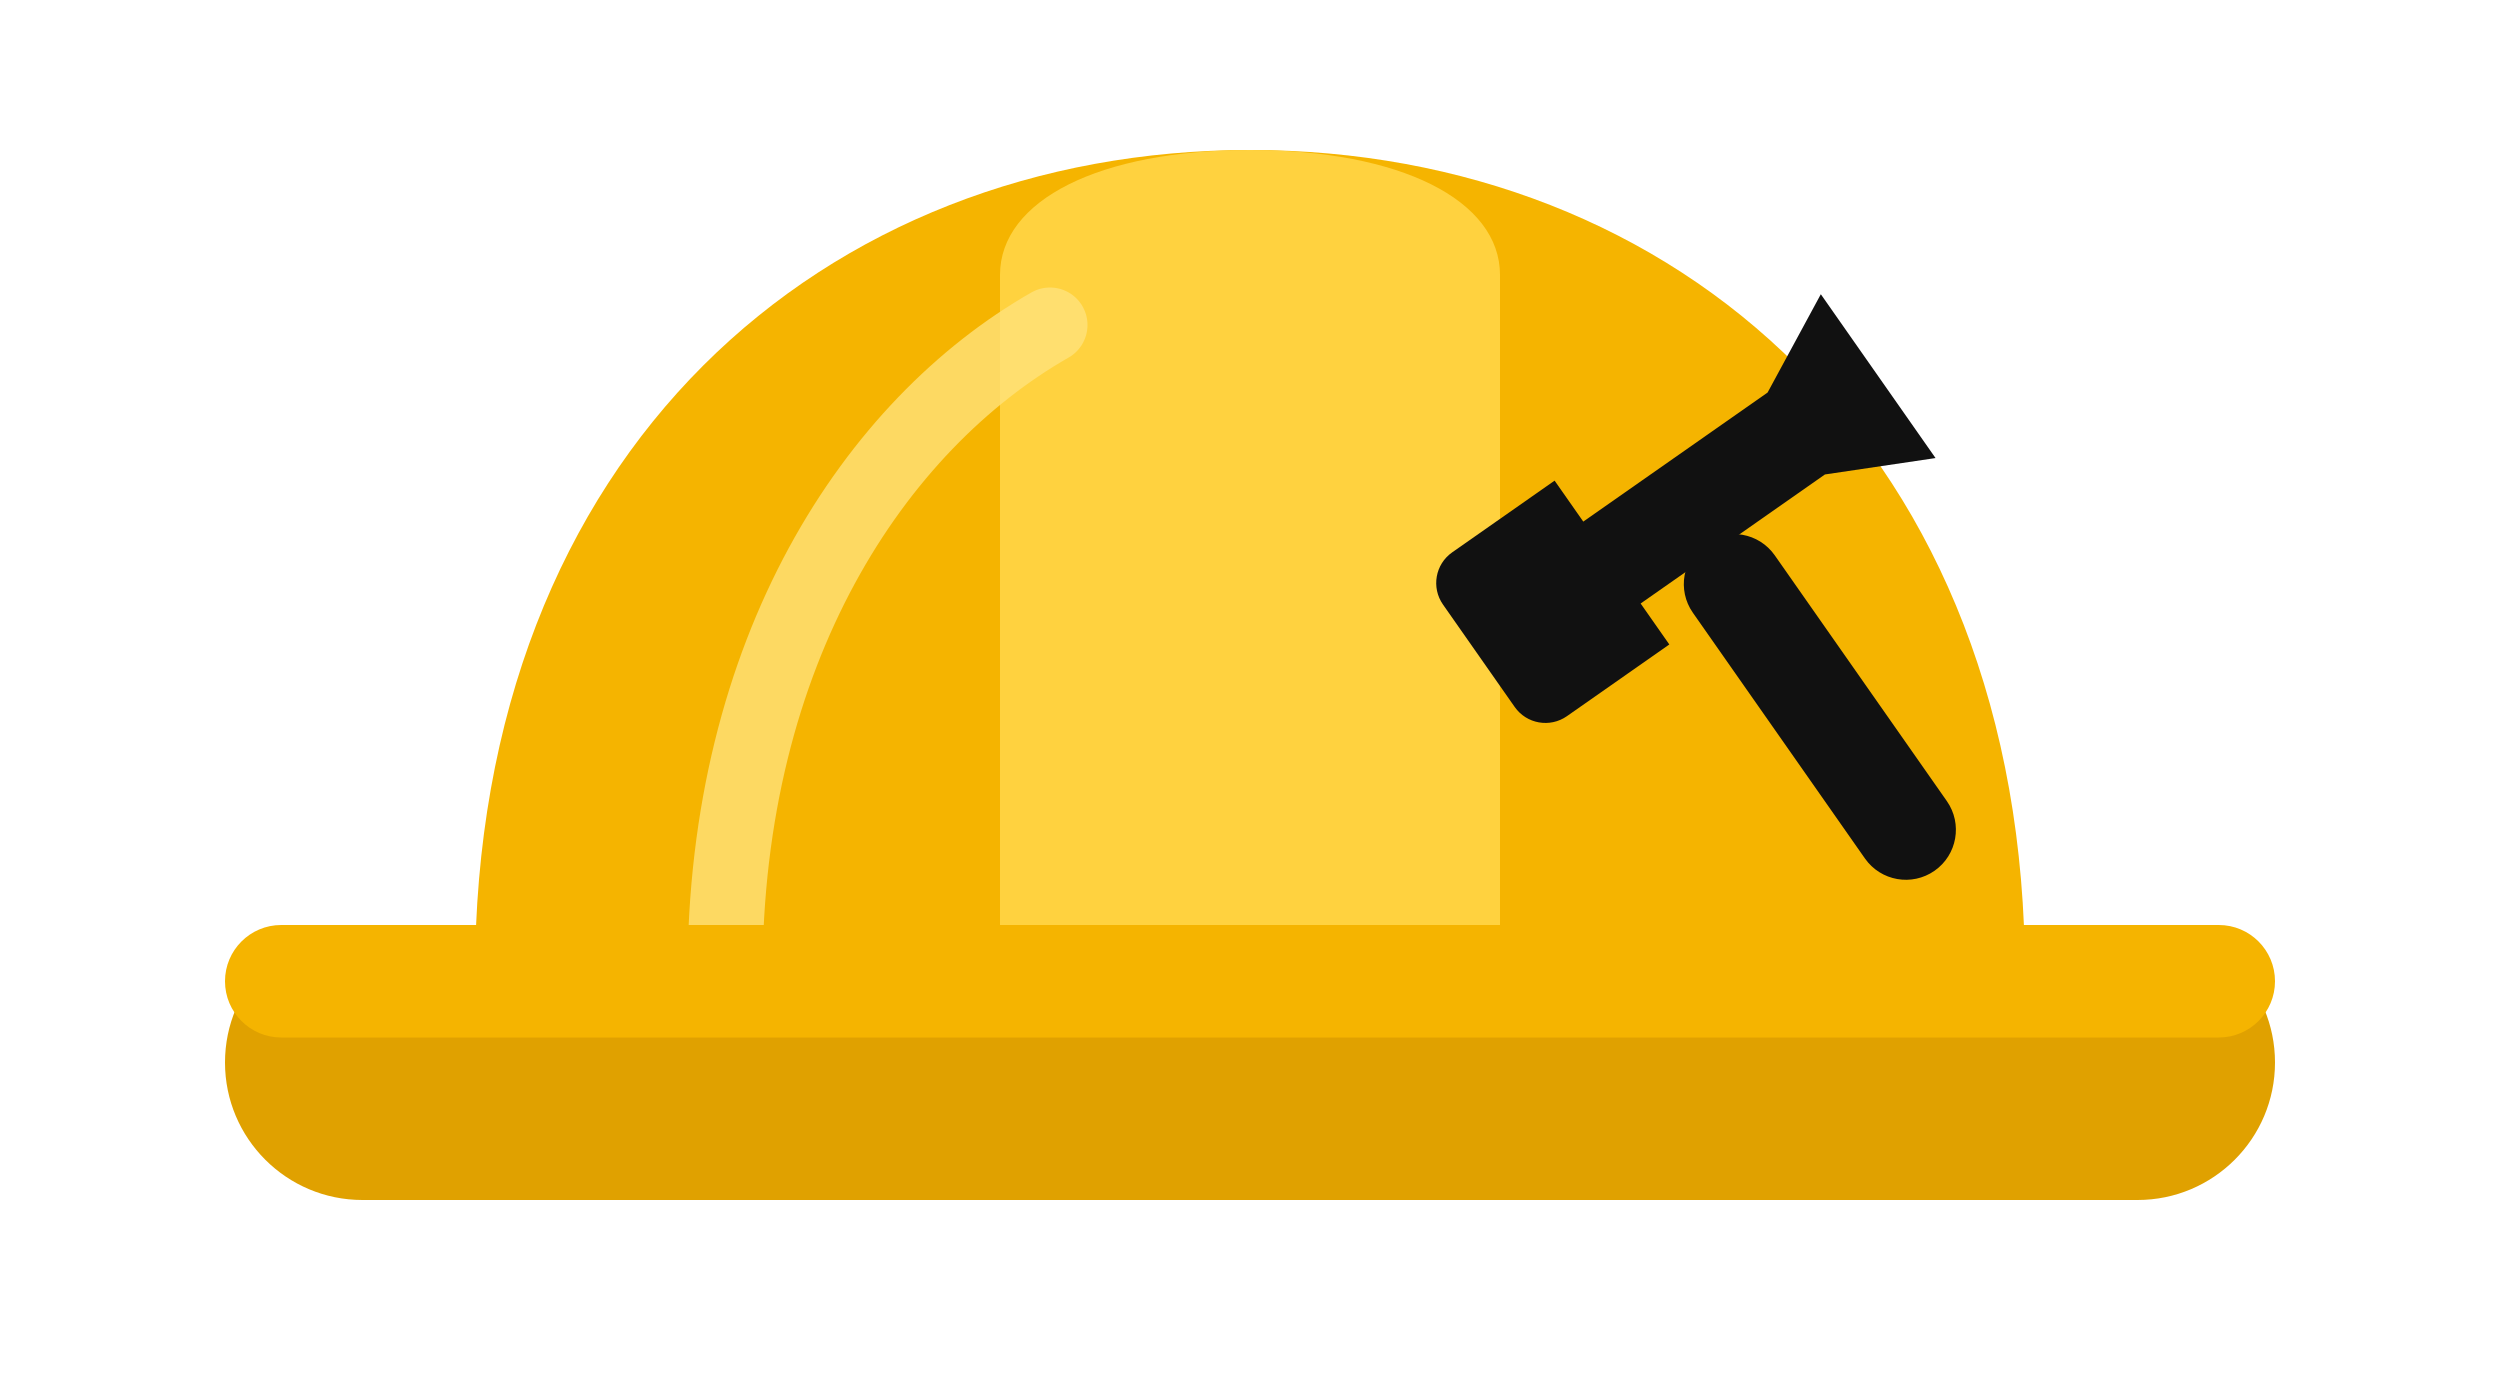
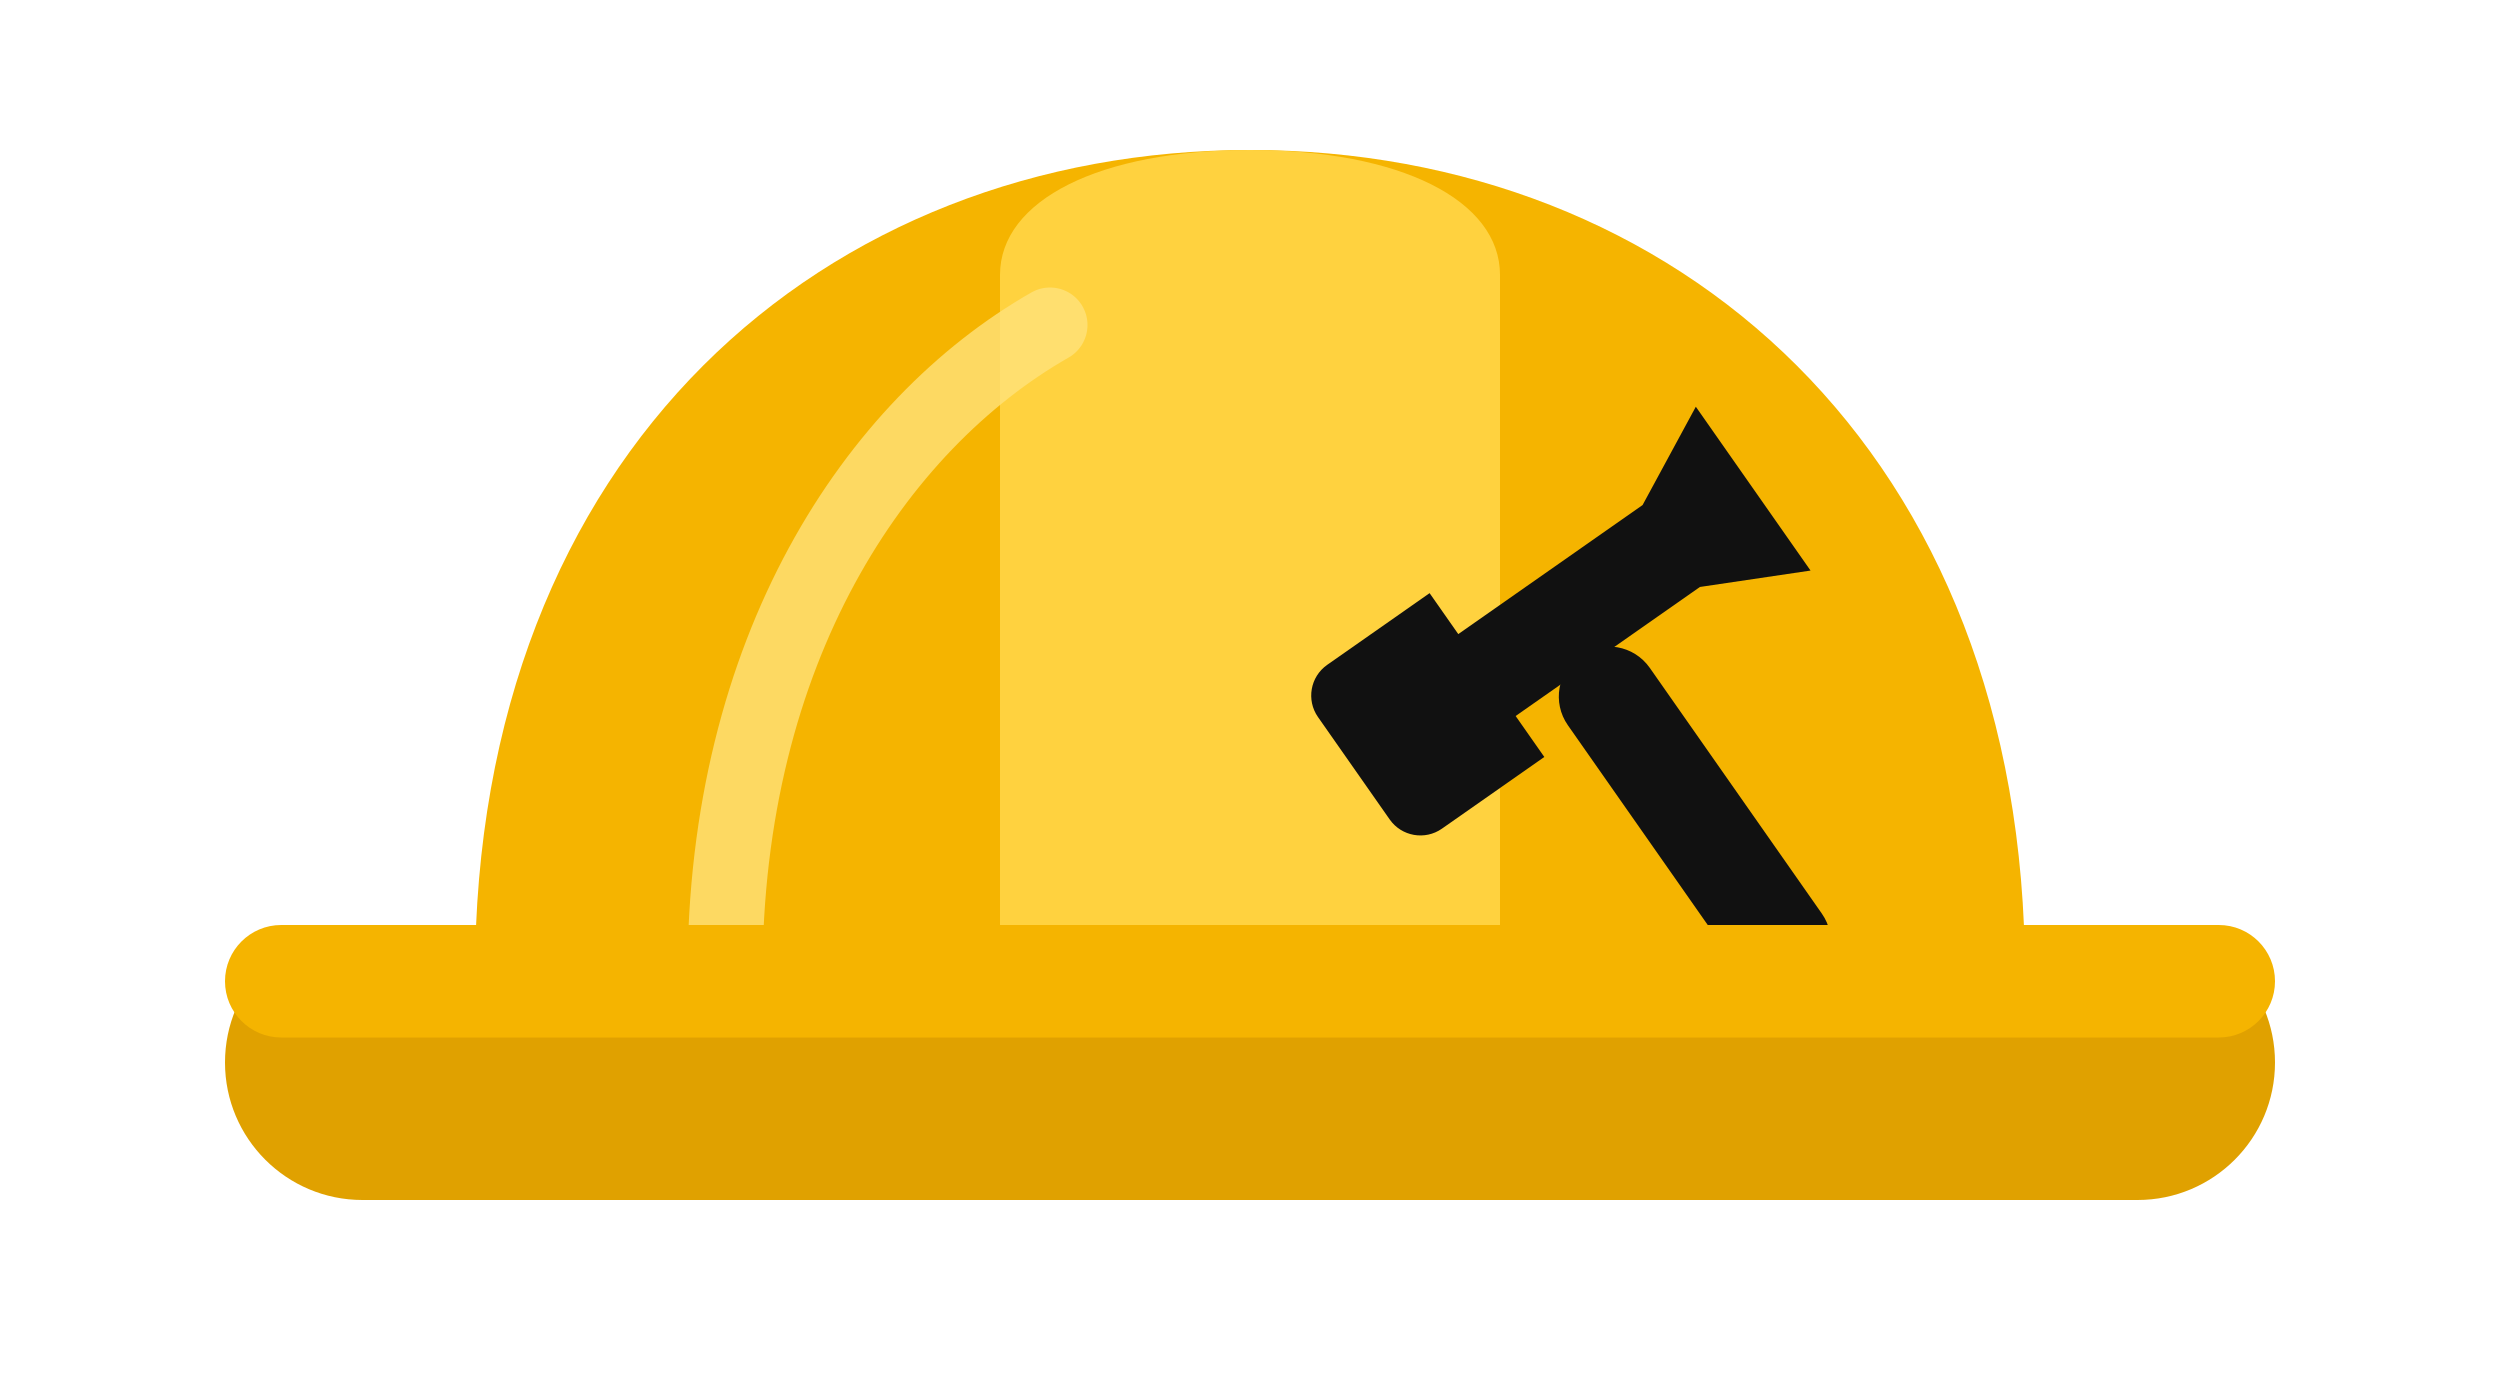
<svg xmlns="http://www.w3.org/2000/svg" viewBox="0 0 200 110">
  <path d="M38 78 C38 36 66 12 100 12 C134 12 162 36 162 78 Z" fill="#F5B400" />
  <path d="M100 12 C112 12 120 16 120 22 L120 78 L80 78 L80 22 C80 16 88 12 100 12 Z" fill="#FFD23F" />
  <path d="M58 78 C58 52 70 34 84 26" fill="none" stroke="#FFE27A" stroke-width="6" stroke-linecap="round" opacity=".8" />
-   <g transform="rotate(-35 141 50)" fill="#111">
+   <g transform="translate(-10 9) rotate(-35 141 50)" fill="#111">
    <rect x="137" y="42" width="8" height="32" rx="4" />
    <path d="M121 34a3 3 0 0 1 3-3h10v4h18l8-4v16l-8-4h-18v4h-10a3 3 0 0 1-3-3z" />
  </g>
  <rect x="18" y="74" width="164" height="22" rx="11" fill="#E0A100" />
  <rect x="18" y="74" width="164" height="9" rx="4.5" fill="#F5B400" />
</svg>
